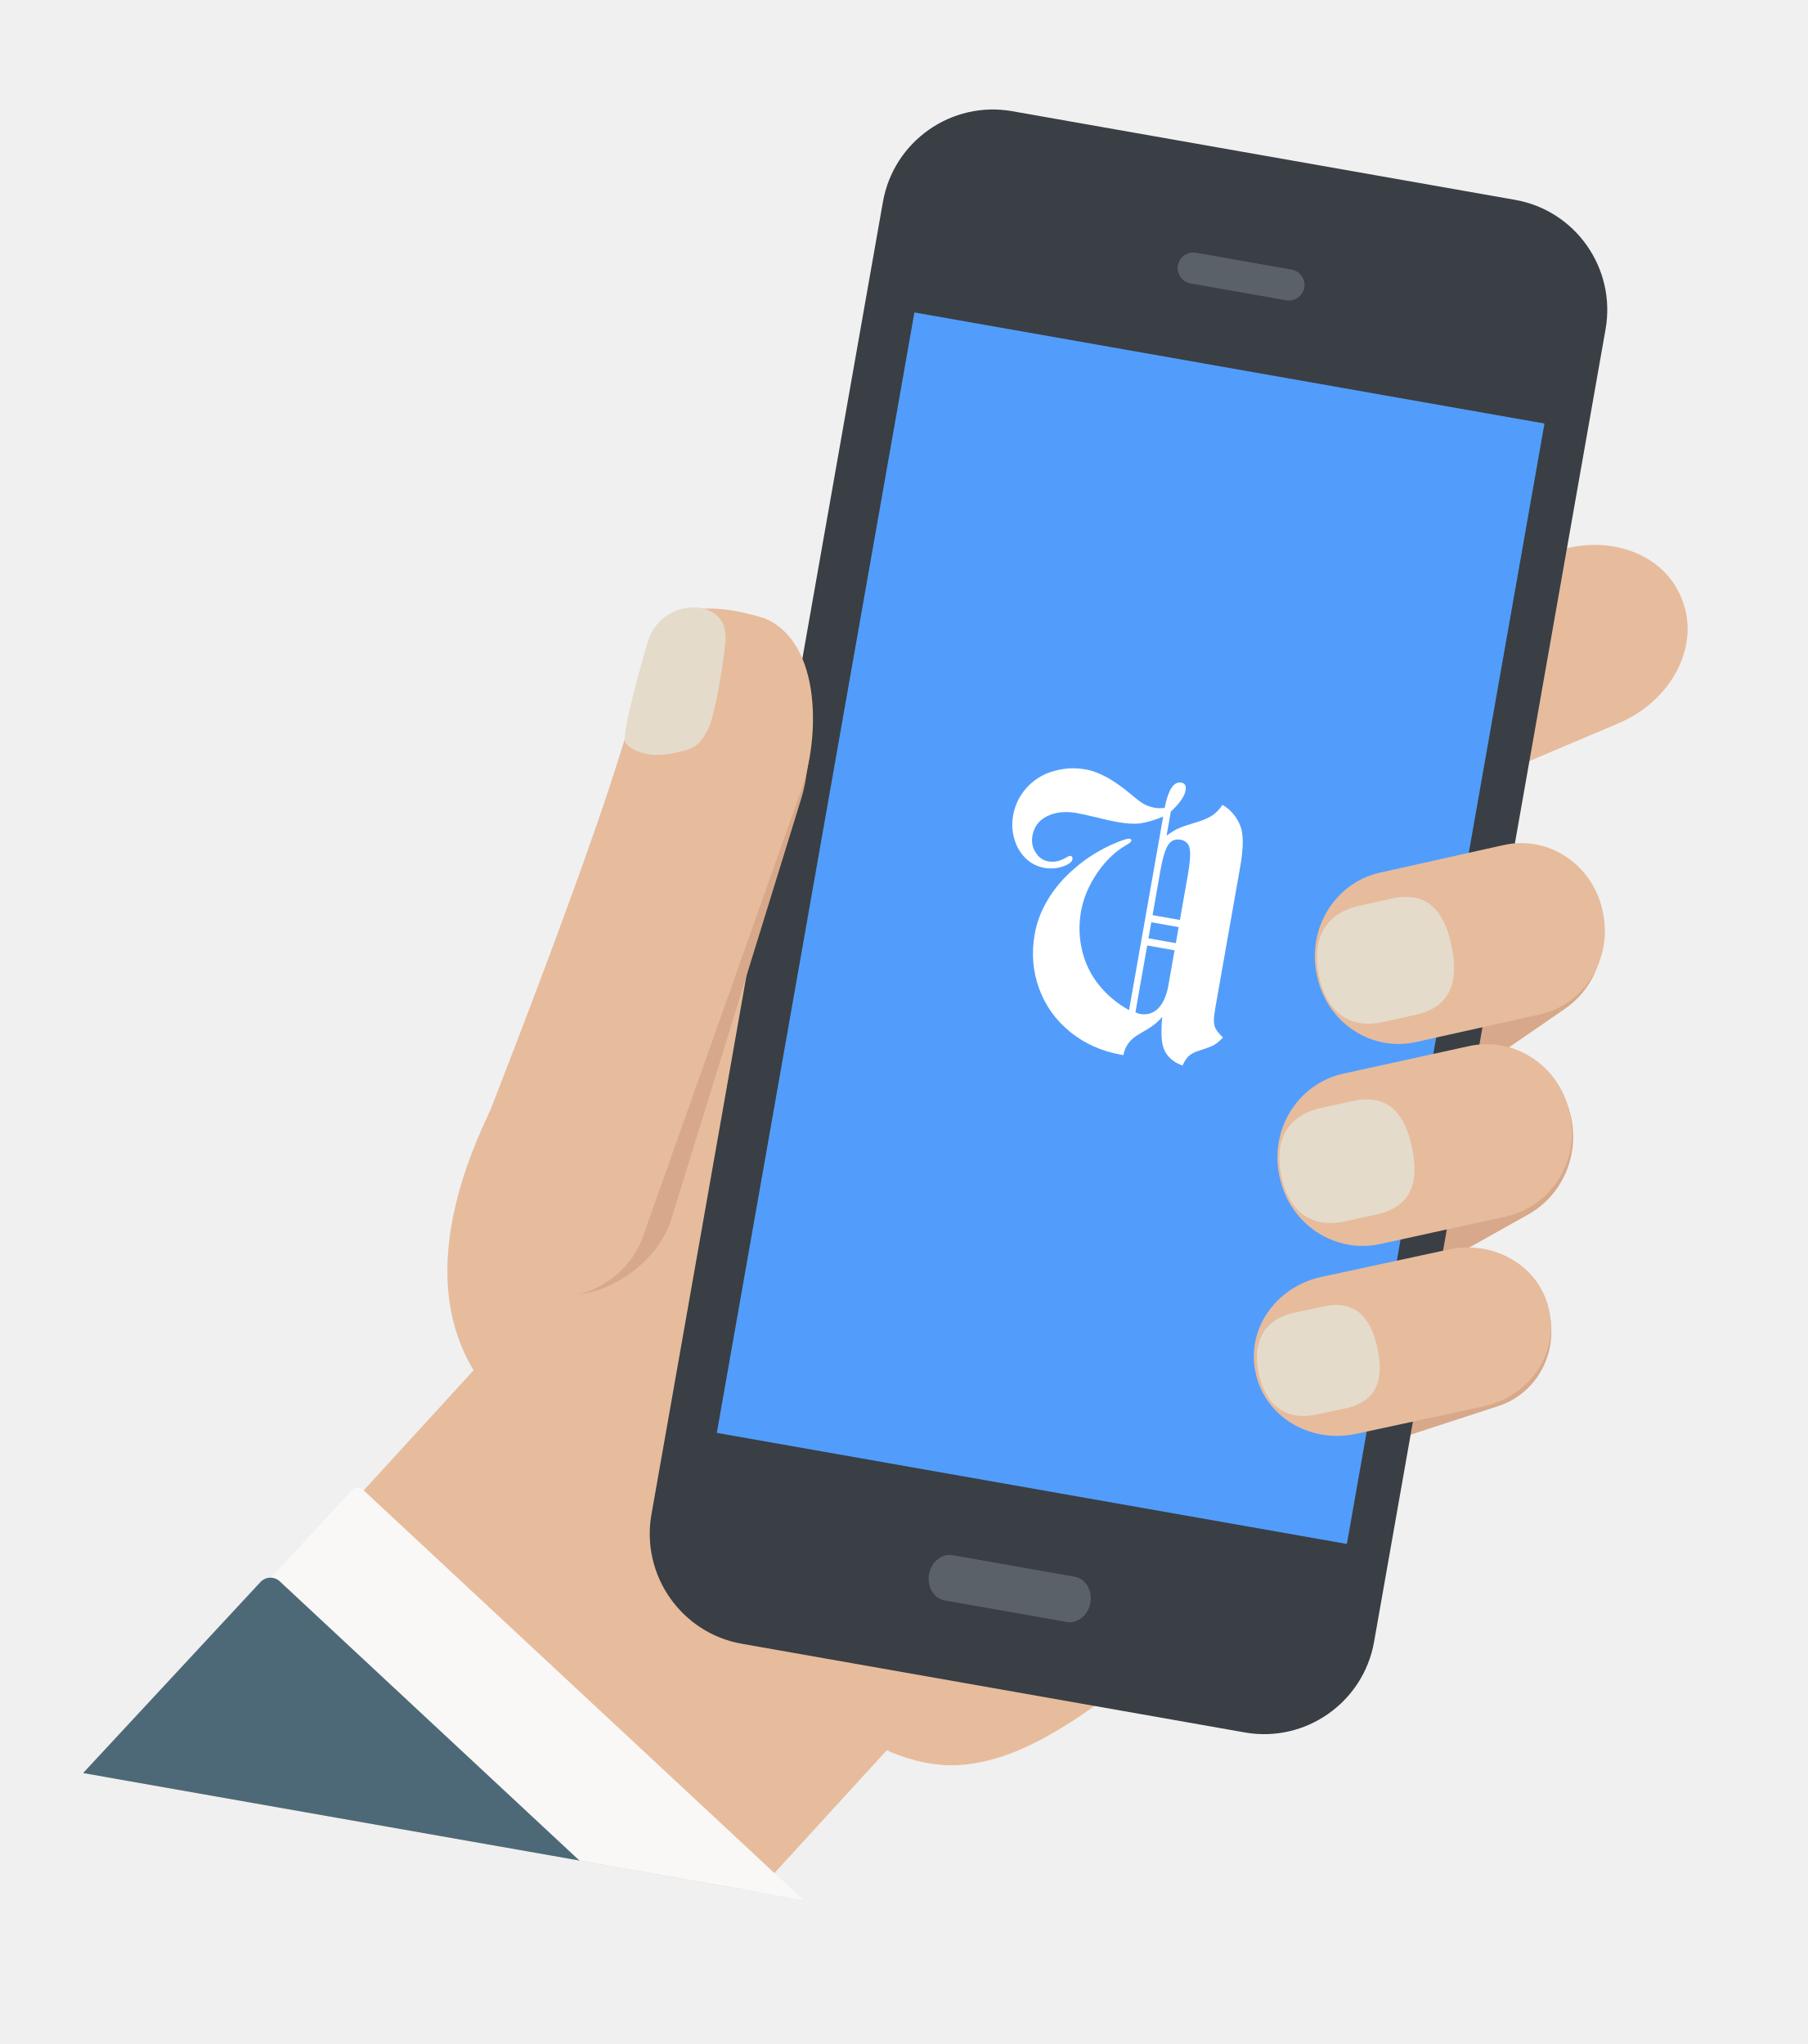
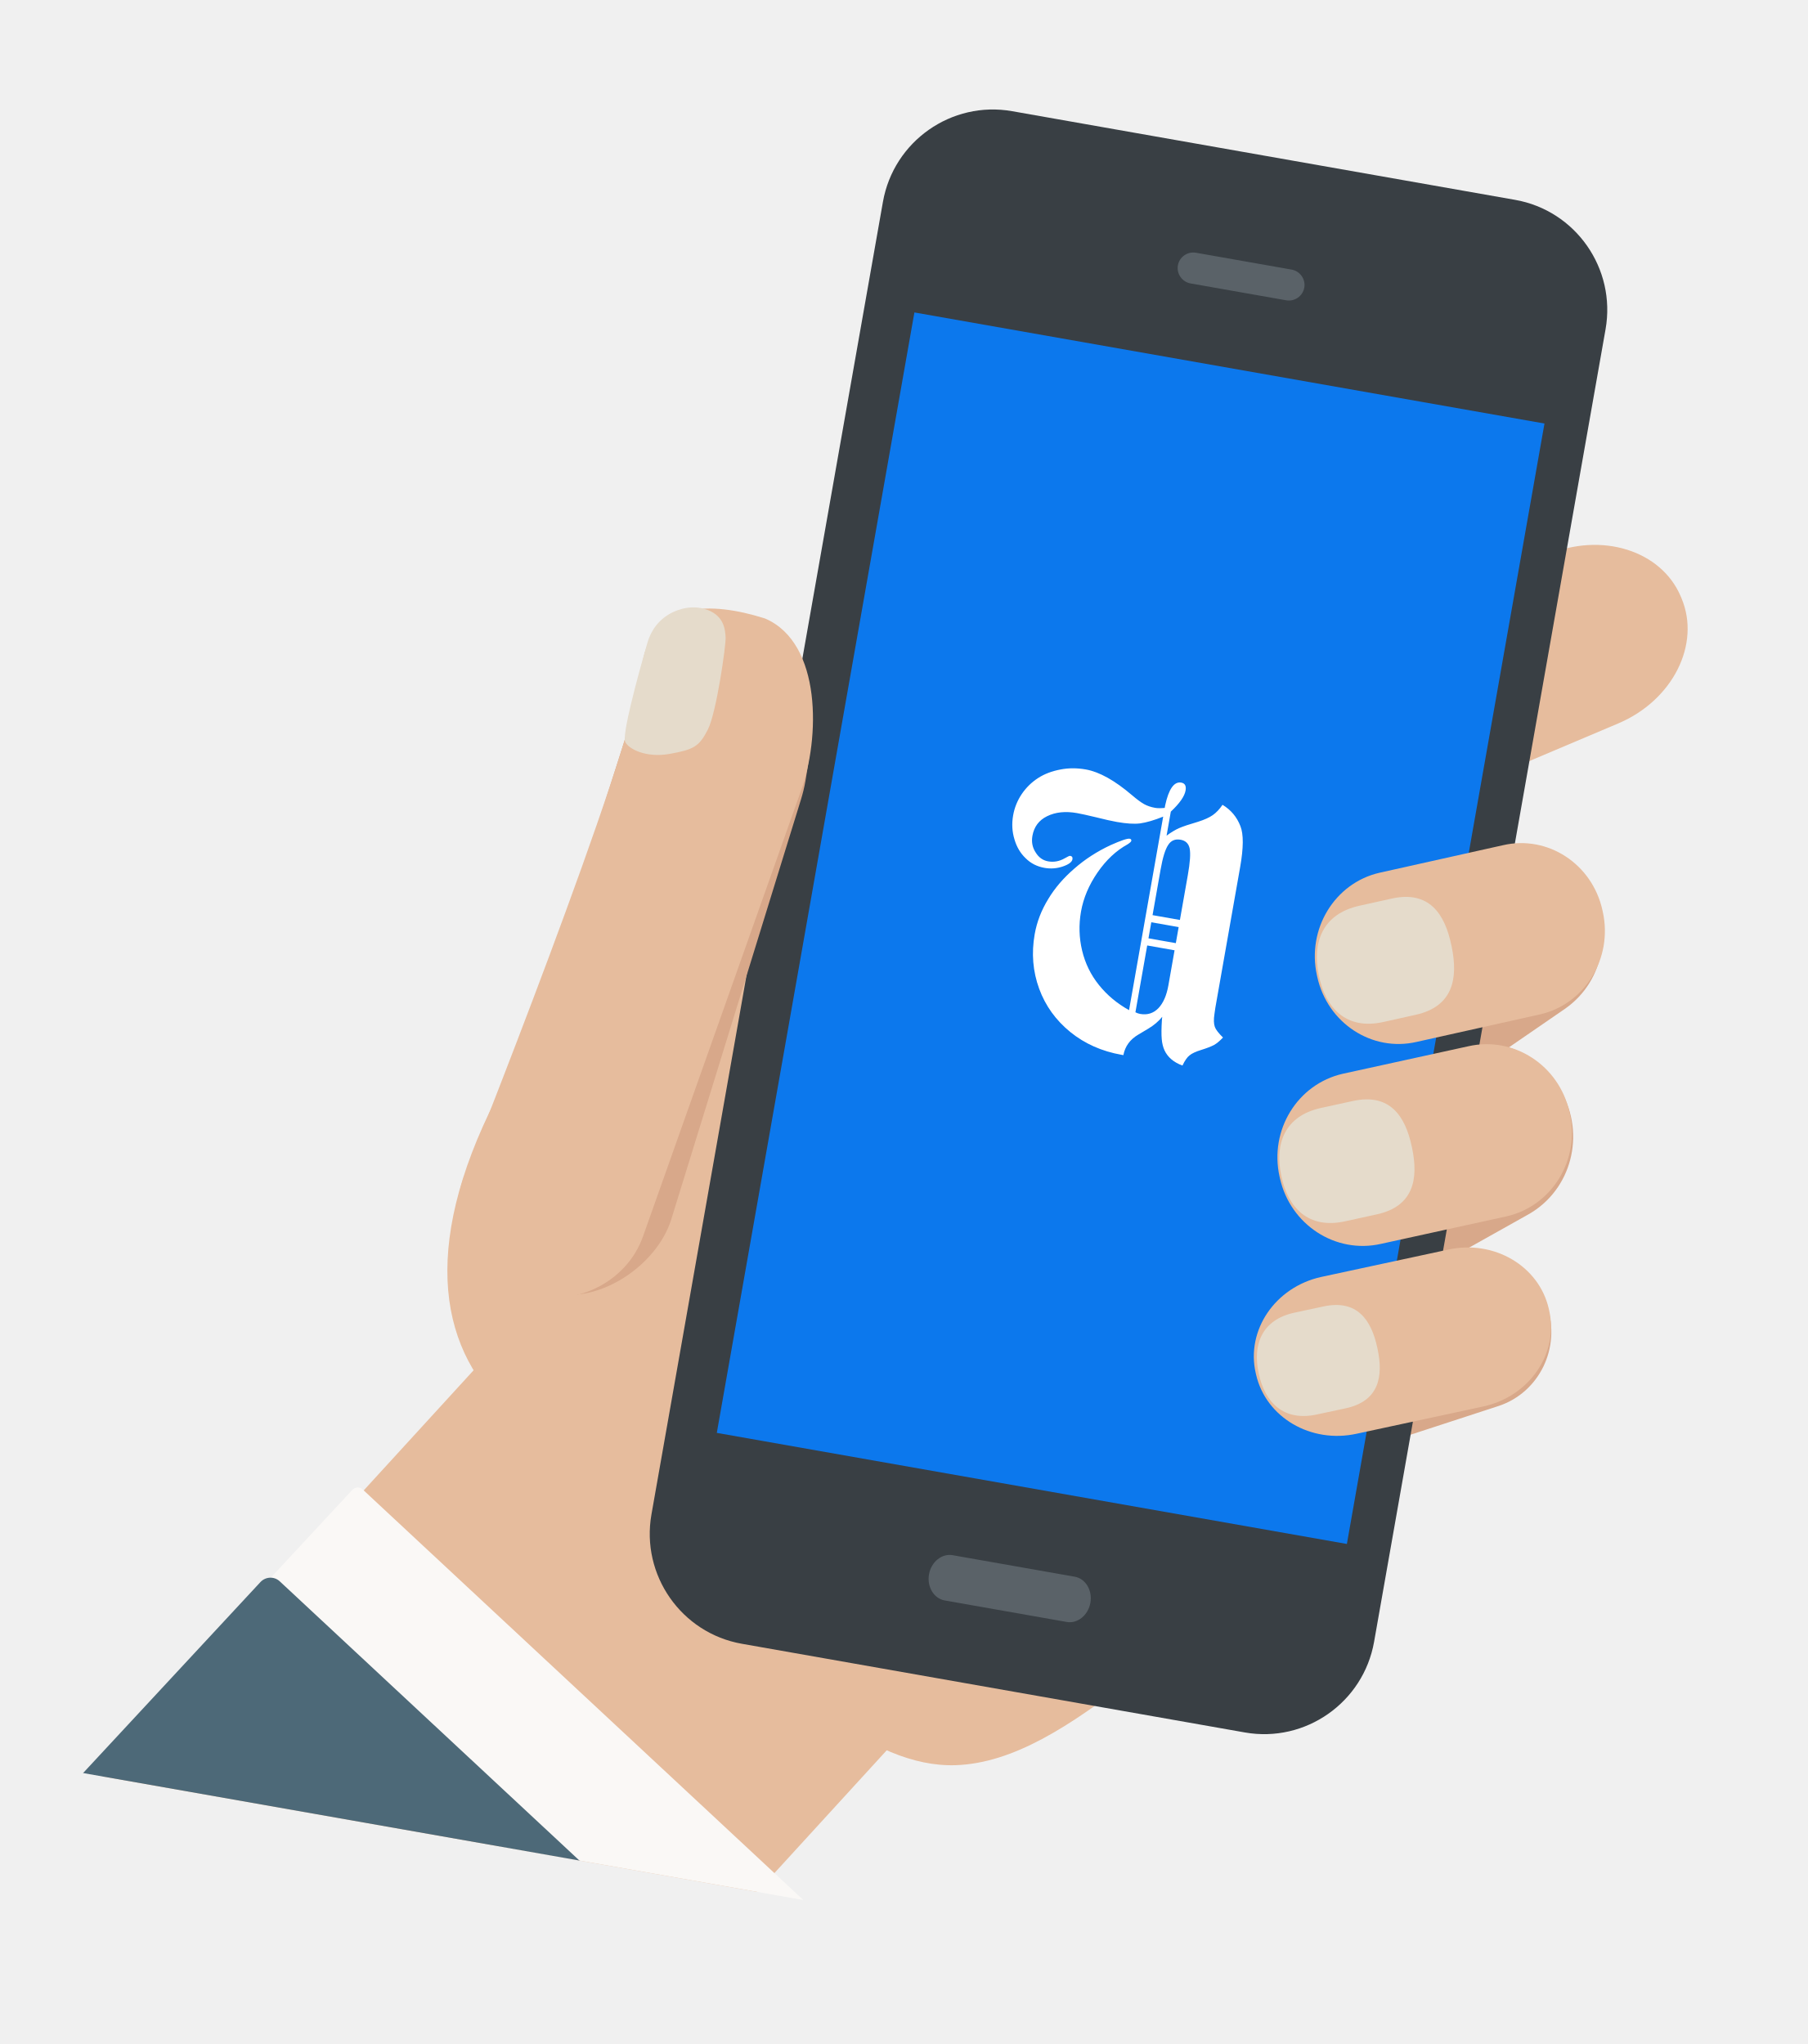
<svg xmlns="http://www.w3.org/2000/svg" xmlns:xlink="http://www.w3.org/1999/xlink" width="145px" height="164px" viewBox="0 0 145 164" version="1.1">
  <defs>
    <path id="path-1" d="M0,0 L127,0 L127,147.991 L0,147.991" />
    <path id="path-3" d="M0,0 L127,0 L127,147.991 L0,147.991" />
  </defs>
  <g id="Page-1" stroke="none" stroke-width="1" fill="none" fill-rule="evenodd">
    <g id="Desktop-HD" transform="translate(-469, -220)">
      <g id="OE60X51" transform="translate(543, 299) rotate(10) translate(-543, -299) translate(476, 225)">
        <path d="M59.75,72.968 L59.67,72.845 C57.493,69.471 58.949,64.649 62.924,62.073 L110.369,31.329 C114.343,28.753 119.329,29.4 121.507,32.774 L121.586,32.897 C123.764,36.271 122.307,41.093 118.333,43.669 L70.888,74.413 C66.914,76.989 61.927,76.342 59.75,72.968" id="Fill-3" fill="#E6BC9D" />
        <path d="M100.432,74.409 L100.331,74.307 C97.551,71.514 97.53,67.019 100.283,64.269 L107.951,56.727 C110.704,53.976 115.189,54.011 117.968,56.804 L118.07,56.906 C120.849,59.699 120.871,64.193 118.117,66.944 L110.45,74.486 C107.697,77.236 103.212,77.202 100.432,74.409" id="Fill-4" fill="#D8A88A" />
        <path d="M99.531,89.532 L99.437,89.419 C96.869,86.316 97.244,81.759 100.274,79.24 L108.704,72.345 C111.735,69.826 116.274,70.299 118.842,73.402 L118.936,73.515 C121.504,76.618 121.129,81.175 118.099,83.694 L109.669,90.589 C106.638,93.108 102.1,92.635 99.531,89.532" id="Fill-5" fill="#D8A88A" />
        <path d="M101.578,101.097 L101.517,100.984 C99.848,97.902 100.937,94.076 103.948,92.44 L112.305,87.984 C115.316,86.347 119.11,87.52 120.778,90.602 L120.839,90.715 C122.508,93.798 121.419,97.623 118.408,99.259 L110.051,103.716 C107.04,105.352 103.246,104.18 101.578,101.097" id="Fill-6" fill="#D8A88A" />
        <g id="Group-10" transform="translate(-0, -0)">
          <mask id="mask-2" fill="white">
            <use xlink:href="#path-1" />
          </mask>
          <g id="Clip-8" />
          <path d="M55.325,124.554 L54.782,124.208 C48.105,119.946 43.489,115.913 39.441,113.012 C33.245,108.57 30.886,100.108 35.738,86.426 L62.712,57.26 C75.648,45.738 79.346,50.527 92.358,62.301 L95.233,64.642 C108.888,75.264 109.716,88.296 110.505,92.907 C111.044,96.058 111.224,100.108 111.224,100.108 C111.224,102.449 110.949,108.595 106.912,111.811 C96.401,120.183 89.591,133.298 80.499,135.215 C73.788,136.629 65.774,131.222 55.325,124.554" id="Fill-7" fill="#E6BC9D" mask="url(#mask-2)" />
          <path d="M50.91,172.657 L12.947,148.43 L42.784,101.489 L80.747,125.715 L50.91,172.657" id="Fill-9" fill="#E6BC9D" mask="url(#mask-2)" />
        </g>
        <path d="M102.894,3.736 L61.917,3.736 C56.985,3.736 52.973,7.758 52.973,12.701 L52.973,119.637 C52.973,124.58 56.985,128.6 61.917,128.6 L102.894,128.6 C107.826,128.6 111.838,124.58 111.838,119.637 L111.838,12.701 C111.838,7.758 107.826,3.736 102.894,3.736" id="Fill-11" fill="#393F44" />
-         <path d="M57,21 L108.326,21 L108.326,112.285 L57,112.285 L57,21 Z" id="Fill-12" fill="#529DFB" />
+         <path d="M57,21 L108.326,21 L108.326,112.285 L57,112.285 L57,21 Z" id="Fill-12" fill="#0C78ED" />
        <path d="M86.204,12.36 L78.414,12.36 C77.726,12.36 77.161,12.921 77.161,13.609 C77.161,14.296 77.726,14.861 78.414,14.861 L86.204,14.861 C86.892,14.861 87.457,14.296 87.457,13.609 C87.457,12.921 86.892,12.36 86.204,12.36" id="Fill-13" fill="#5A6268" />
        <path d="M87.283,118.664 L77.335,118.664 C76.457,118.664 75.735,119.491 75.735,120.506 C75.735,121.518 76.457,122.351 77.335,122.351 L87.283,122.351 C88.161,122.351 88.882,121.518 88.882,120.506 C88.882,119.491 88.161,118.664 87.283,118.664" id="Fill-14" fill="#5A6268" />
        <g id="Group-41" transform="translate(7, -0)">
          <mask id="mask-4" fill="white">
            <use xlink:href="#path-3" />
          </mask>
          <g id="Clip-37" />
          <path d="M59.448,161.491 L15.511,132.981 C15.24,132.804 15.163,132.443 15.338,132.171 L22.002,121.861 C22.178,121.589 22.539,121.512 22.81,121.688 L66.746,150.2 C67.017,150.375 67.094,150.737 66.919,151.008 L60.255,161.319 C60.08,161.589 59.718,161.668 59.448,161.491" id="Fill-38" fill="#FAF8F6" mask="url(#mask-4)" />
          <path d="M52.172,180.666 L4.748,149.892 C4.241,149.563 4.099,148.881 4.43,148.369 L16.021,130.435 C16.353,129.922 17.032,129.773 17.539,130.103 L64.963,160.877 C65.47,161.206 65.612,161.887 65.281,162.4 L53.69,180.334 C53.358,180.846 52.679,180.995 52.172,180.666" id="Fill-40" fill="#4D6978" mask="url(#mask-4)" />
        </g>
        <path d="M41.707,103.514 L41.25,103.516 C37.16,103.089 34.614,99.21 35.134,95.365 L40.761,53.723 C41.883,47.562 45.296,47.371 49.385,47.797 L49.535,47.813 C54.16,48.773 54.901,54.252 54.92,59.559 C54.922,60.067 54.886,60.574 54.823,61.078 L50.422,96.092 C49.903,99.937 45.796,103.941 41.707,103.514" id="Fill-42" fill="#D8A88A" />
        <path d="M39.826,103.948 L39.676,103.929 C35.57,103.402 32.766,99.78 33.414,95.838 C33.414,95.838 40.971,59.556 40.436,53.15 C39.942,47.233 45.211,46.718 49.318,47.245 L49.468,47.264 C54.319,48.404 55.482,56.021 54.697,60.405 L48.436,97.767 C47.788,101.708 43.933,104.476 39.826,103.948" id="Fill-43" fill="#E6BC9D" />
        <path d="M44.473,47.344 C43.894,47.297 43.3,47.416 42.766,47.662 C41.854,48.081 40.706,49.009 40.508,50.835 C40.184,53.821 39.783,58.453 40.134,58.959 C40.486,59.465 41.986,59.962 43.824,59.288 C45.662,58.613 46.046,58.297 46.494,56.835 C46.942,55.373 46.751,49.842 46.612,49.303 C46.485,48.81 46.246,47.49 44.473,47.344" id="Fill-44" fill="#E5DBCB" />
        <path d="M98.086,67.892 L98.033,67.763 C96.585,64.252 98.155,60.238 101.541,58.798 L110.93,54.895 C114.317,53.455 118.236,55.135 119.685,58.646 L119.738,58.775 C121.187,62.286 119.617,66.3 116.23,67.74 L106.842,71.643 C103.455,73.083 99.535,71.403 98.086,67.892" id="Fill-45" fill="#E6BC9D" />
        <path d="M108.282,63.627 L108.246,63.539 C107.285,61.12 105.715,59.487 102.873,60.666 L100.417,61.684 C97.574,62.863 97.215,65.295 98.176,67.714 L98.211,67.802 C99.173,70.221 101.091,71.711 103.934,70.533 L106.389,69.514 C109.232,68.335 109.243,66.046 108.282,63.627" id="Fill-46" fill="#E5DBCB" />
        <path d="M97.944,84.328 L97.89,84.198 C96.418,80.669 98.014,76.635 101.453,75.188 L110.99,71.265 C114.43,69.818 118.412,71.506 119.883,75.036 L119.937,75.165 C121.409,78.694 119.814,82.728 116.374,84.175 L106.837,88.098 C103.397,89.545 99.416,87.857 97.944,84.328" id="Fill-47" fill="#E6BC9D" />
        <path d="M107.959,80.088 L107.924,80.001 C106.977,77.643 105.43,76.051 102.629,77.2 L100.21,78.193 C97.409,79.342 97.055,81.713 98.002,84.072 L98.036,84.158 C98.984,86.516 100.874,87.969 103.675,86.82 L106.094,85.827 C108.895,84.678 108.906,82.446 107.959,80.088" id="Fill-48" fill="#E5DBCB" />
        <path d="M98.793,100.169 L98.742,100.05 C97.371,96.802 99.081,92.996 102.563,91.55 L112.212,87.622 C115.693,86.175 119.627,87.636 120.998,90.884 L121.048,91.003 C122.42,94.251 120.709,98.057 117.228,99.504 L107.579,103.432 C104.098,104.878 100.164,103.418 98.793,100.169" id="Fill-49" fill="#E6BC9D" />
        <path d="M108.026,96.433 L107.995,96.355 C107.133,94.237 105.727,92.807 103.18,93.839 L100.981,94.731 C98.434,95.763 98.112,97.892 98.973,100.011 L99.005,100.088 C99.866,102.206 101.585,103.511 104.131,102.479 L106.331,101.587 C108.877,100.555 108.887,98.551 108.026,96.433" id="Fill-50" fill="#E5DBCB" />
        <path d="M86.441,70.183 L86.441,67.776 L84.212,67.776 L84.212,73.22 C84.352,73.263 84.487,73.284 84.616,73.284 C85.197,73.284 85.65,73.047 85.973,72.573 C86.285,72.1 86.441,71.453 86.441,70.635 L86.441,70.183 Z M84.212,61.589 L84.212,65.305 L86.441,65.305 L86.441,61.654 C86.441,60.62 86.366,59.909 86.215,59.522 C86.064,59.145 85.784,58.956 85.375,58.956 C84.934,58.956 84.632,59.15 84.471,59.538 C84.298,59.926 84.212,60.609 84.212,61.589 L84.212,61.589 Z M86.441,67.194 L86.441,65.886 L84.212,65.886 L84.212,67.194 L86.441,67.194 Z M88.202,55.613 C88.934,55.893 89.505,56.372 89.914,57.05 C90.28,57.643 90.463,58.719 90.463,60.281 L90.463,60.83 L90.463,71.75 L90.479,72.25 C90.49,72.703 90.56,73.042 90.689,73.268 C90.797,73.462 91.061,73.704 91.481,73.995 C91.276,74.307 91.077,74.544 90.883,74.706 C90.657,74.878 90.345,75.066 89.946,75.271 C89.526,75.486 89.241,75.686 89.09,75.869 C88.929,76.041 88.789,76.342 88.67,76.773 C87.938,76.644 87.394,76.326 87.039,75.82 C86.877,75.583 86.754,75.303 86.667,74.98 C86.57,74.625 86.484,74.108 86.409,73.43 L86.393,73.203 C86.167,73.613 85.854,73.989 85.456,74.334 L84.745,74.948 C84.164,75.443 83.868,76.052 83.857,76.773 L83.711,76.773 C82.107,76.773 80.653,76.412 79.35,75.691 C78.036,74.959 77.013,73.963 76.281,72.703 C75.538,71.421 75.166,70.005 75.166,68.454 C75.166,67.453 75.36,66.462 75.748,65.482 C76.114,64.524 76.663,63.598 77.395,62.704 C78.095,61.832 78.935,61.051 79.915,60.362 C80.68,59.845 81.154,59.586 81.337,59.586 C81.445,59.586 81.498,59.635 81.498,59.732 C81.498,59.796 81.418,59.904 81.256,60.055 C80.438,60.712 79.775,61.595 79.269,62.704 C78.763,63.813 78.51,64.917 78.51,66.015 C78.51,67.092 78.72,68.115 79.14,69.084 C79.56,70.054 80.163,70.883 80.949,71.572 C81.735,72.261 82.645,72.783 83.679,73.139 L83.679,57.373 C83.022,57.783 82.446,58.068 81.951,58.229 C81.498,58.369 80.879,58.439 80.093,58.439 C79.695,58.439 79.118,58.413 78.365,58.359 C77.665,58.316 77.148,58.294 76.814,58.294 C75.877,58.294 75.107,58.515 74.504,58.956 C73.912,59.387 73.616,59.974 73.616,60.717 C73.616,61.212 73.777,61.632 74.1,61.977 C74.413,62.332 74.784,62.51 75.215,62.51 C75.678,62.51 76.098,62.354 76.475,62.042 C76.69,61.859 76.825,61.767 76.879,61.767 C77.029,61.767 77.105,61.848 77.105,62.009 C77.105,62.235 76.879,62.472 76.426,62.72 C75.985,62.957 75.516,63.075 75.021,63.075 C74.407,63.075 73.863,62.908 73.39,62.575 C72.905,62.252 72.523,61.805 72.243,61.234 C71.952,60.663 71.807,60.039 71.807,59.36 C71.807,58.736 71.936,58.133 72.194,57.551 C72.453,56.98 72.808,56.485 73.26,56.065 C73.702,55.656 74.251,55.327 74.908,55.08 C75.522,54.843 76.189,54.724 76.911,54.724 C78.009,54.724 79.345,55.187 80.917,56.113 C81.358,56.372 81.714,56.55 81.983,56.646 C82.263,56.743 82.575,56.792 82.92,56.792 C83.114,56.792 83.367,56.749 83.679,56.663 L83.679,56.453 C83.733,55.107 84.051,54.433 84.632,54.433 C84.934,54.433 85.084,54.622 85.084,54.999 C85.084,55.473 84.794,56.097 84.212,56.873 L84.212,58.827 C84.535,58.493 84.826,58.24 85.084,58.068 C85.375,57.874 85.849,57.616 86.506,57.293 C86.98,57.045 87.335,56.803 87.572,56.566 C87.82,56.318 88.03,56 88.202,55.613 L88.202,55.613 Z" id="U" fill="#FFFFFF" />
      </g>
    </g>
  </g>
</svg>
